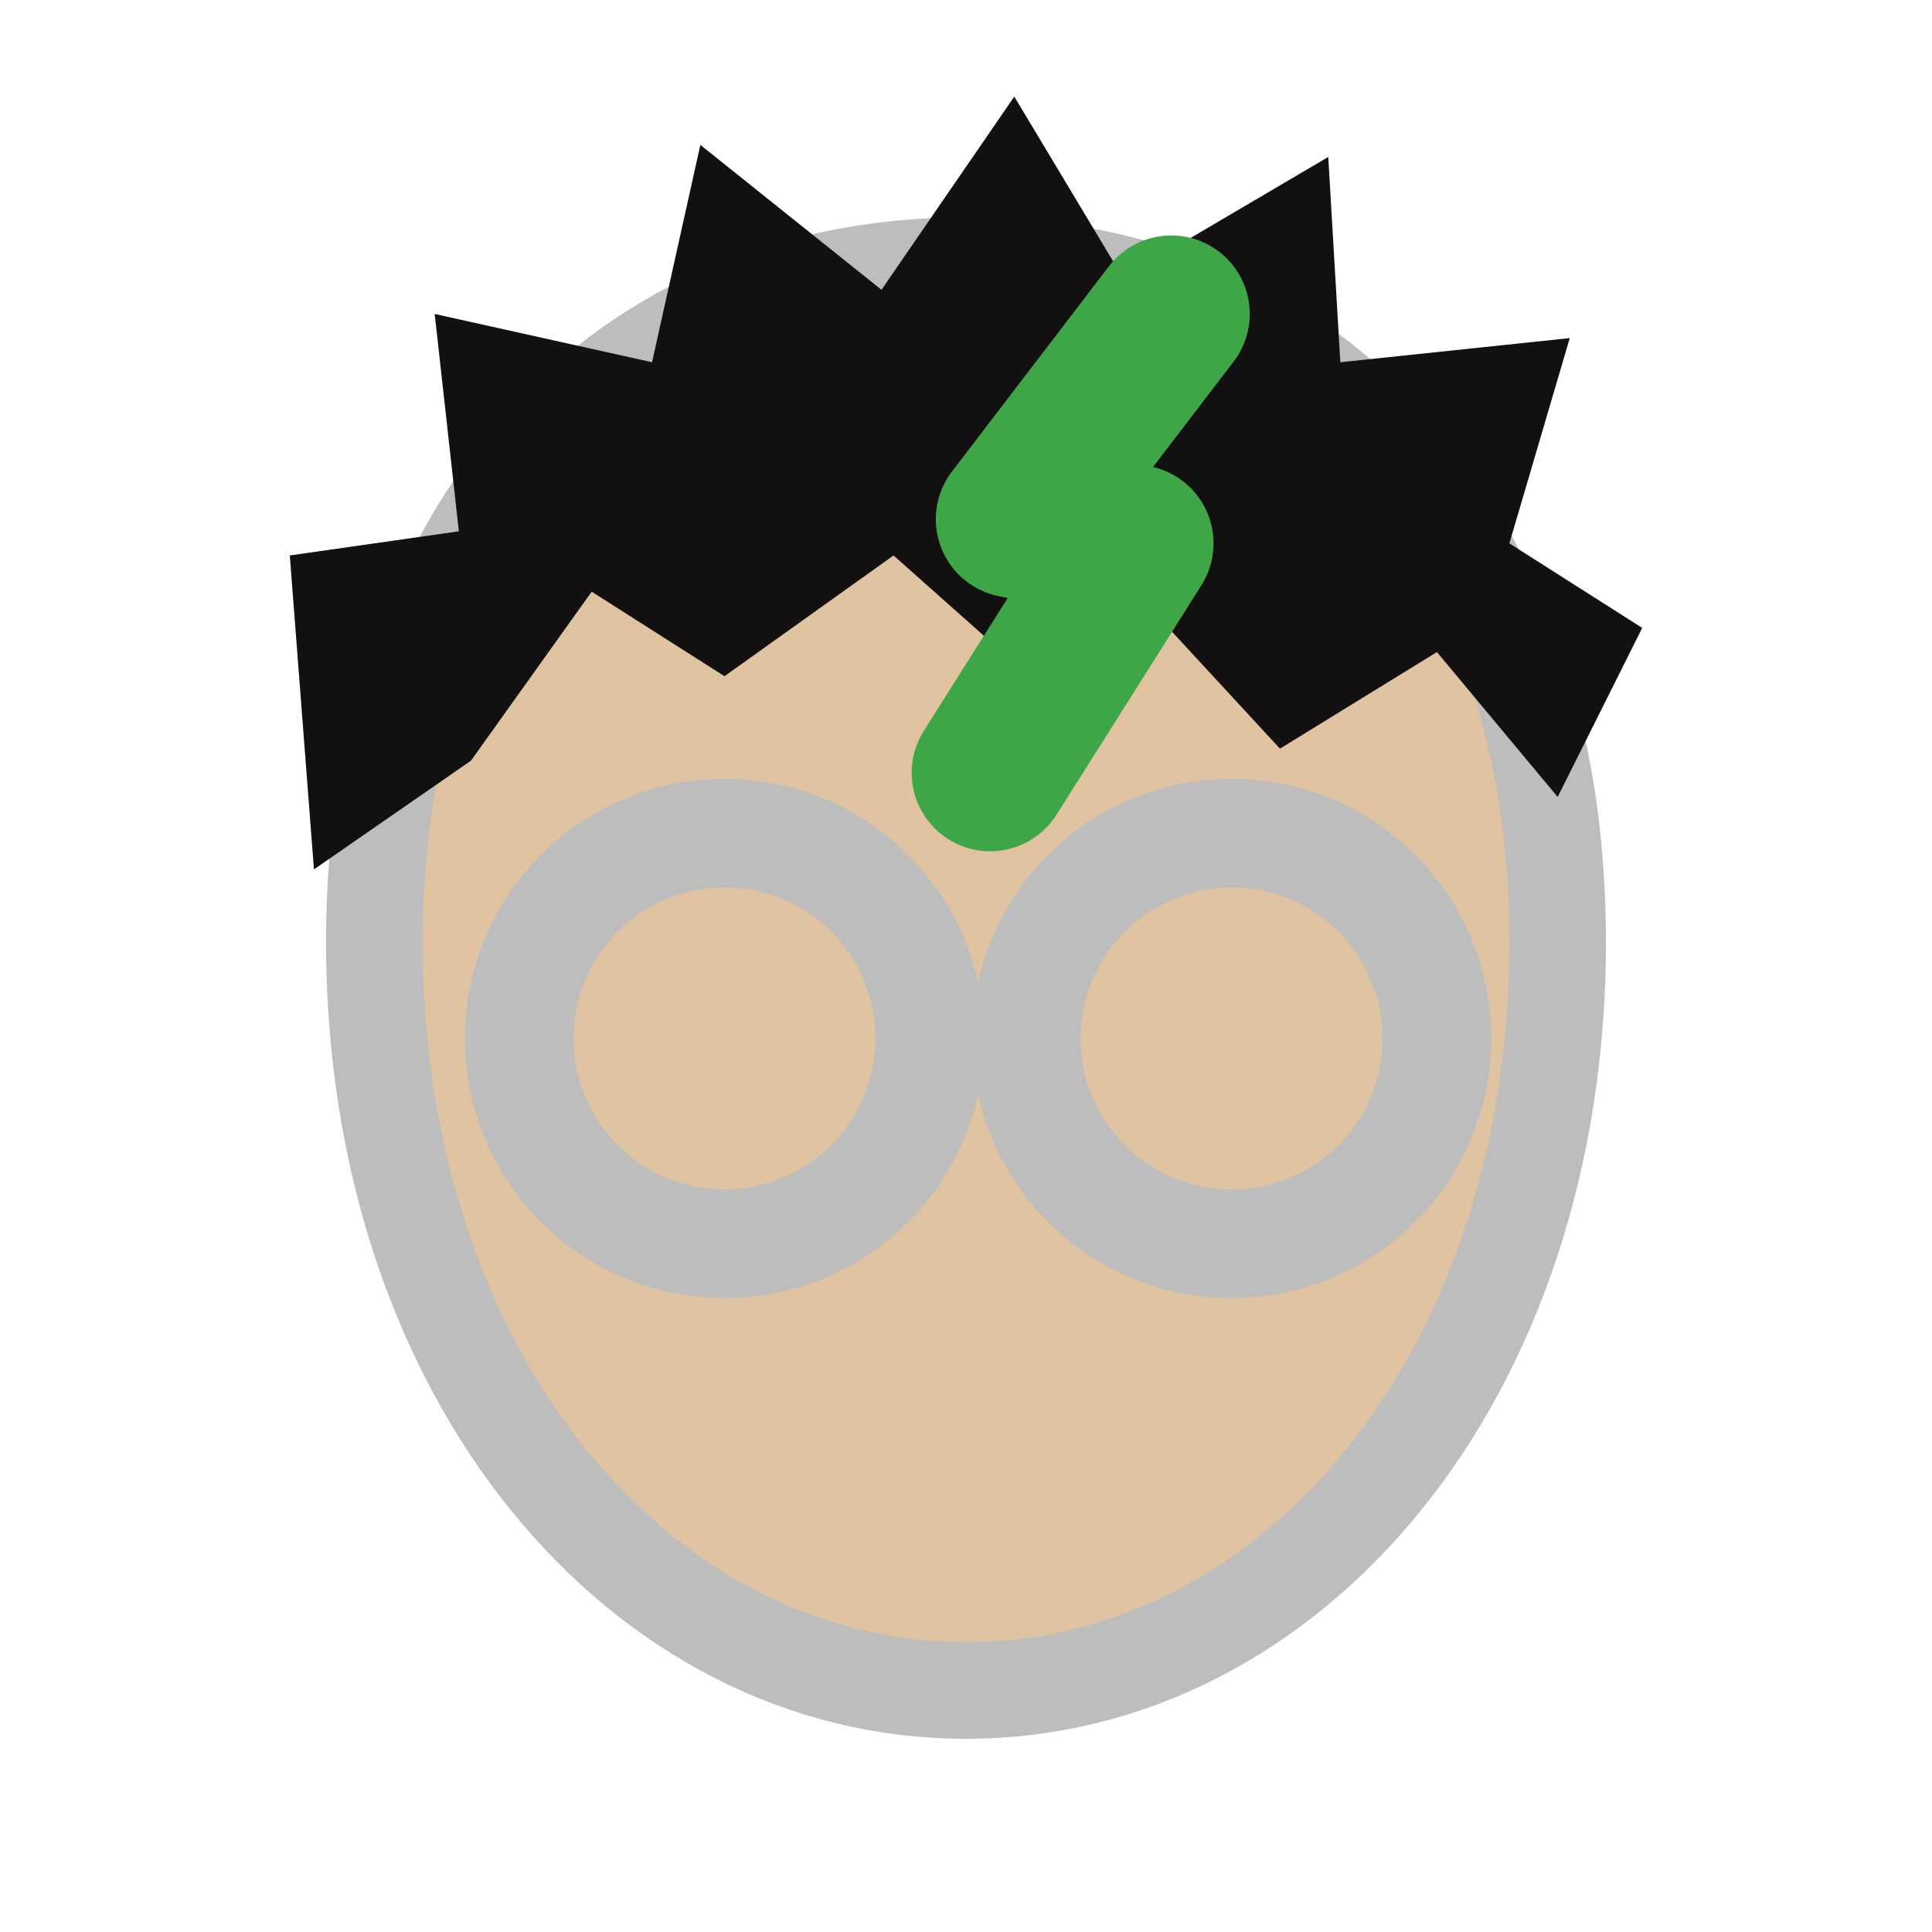
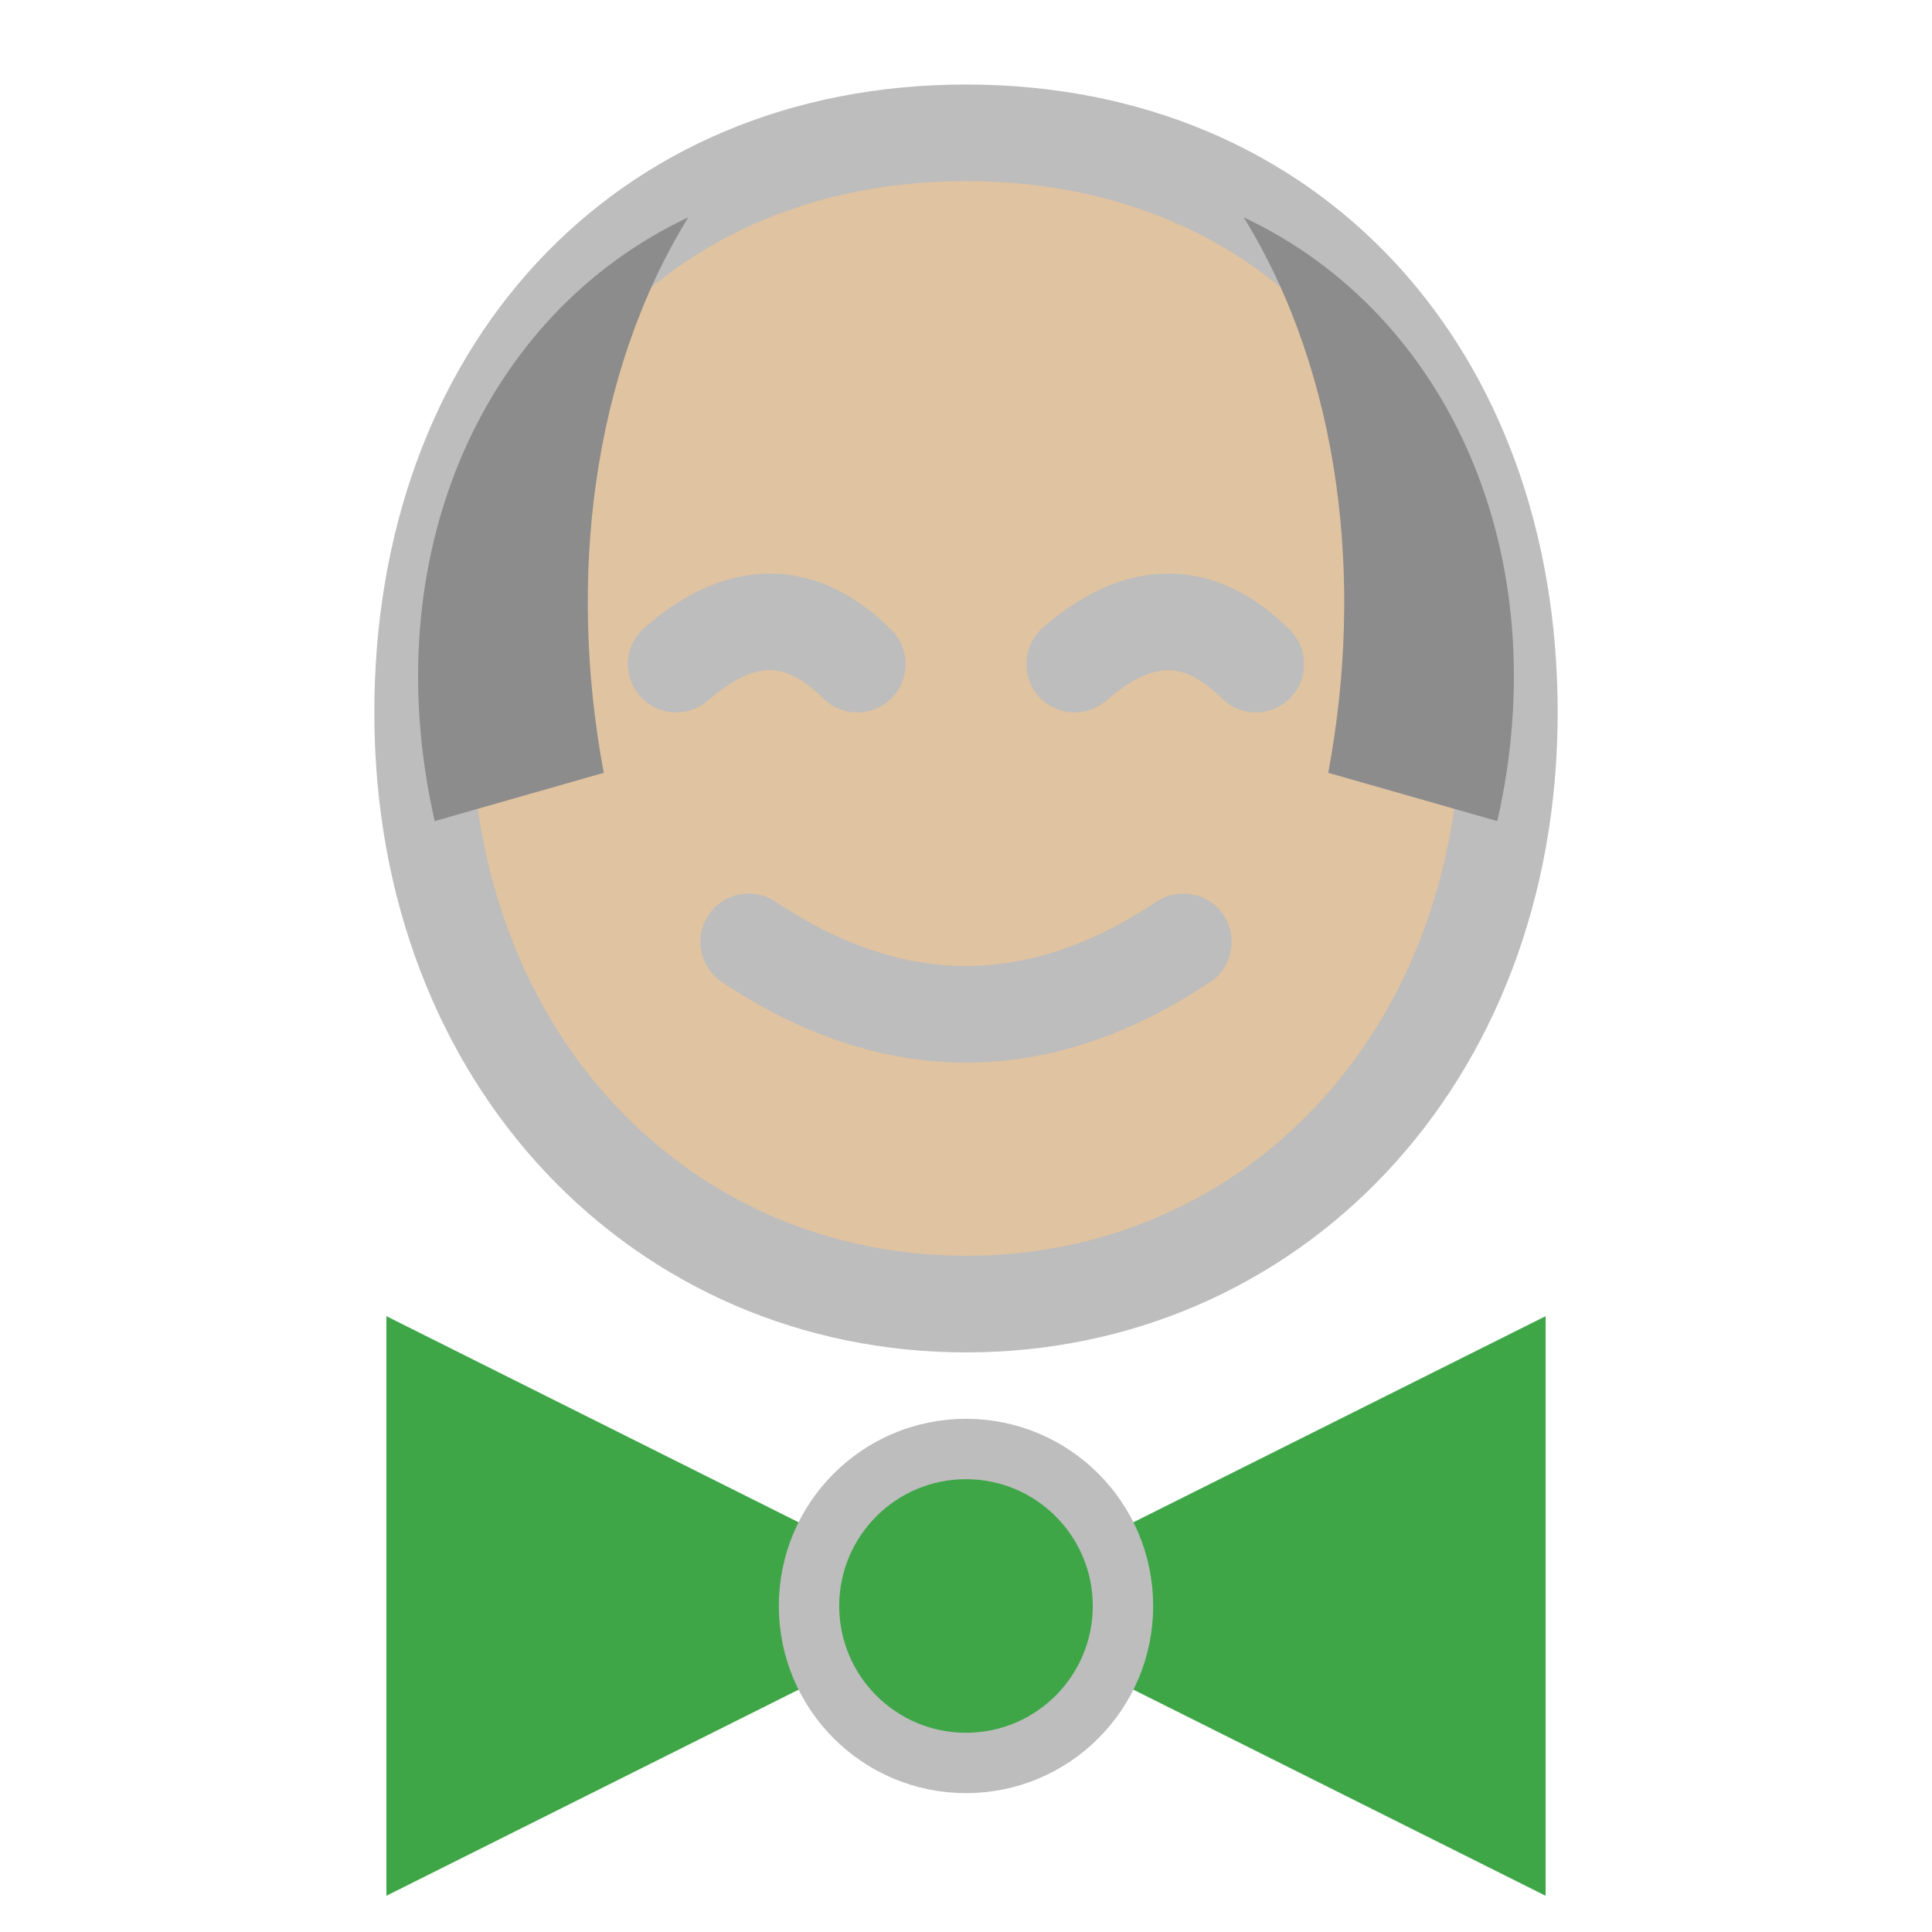
<svg xmlns="http://www.w3.org/2000/svg" width="16" height="16" viewBox="0 0 16 16">
-   <path d="M8 2.2c3 0 4.9 2.3 4.9 5.6 0 3.6-2.2 6.2-4.9 6.2S3.1 11.4 3.1 7.8C3.1 4.5 5 2.2 8 2.2z" fill="#e0c3a0" stroke="#bdbdbd" stroke-width="0.8" />
-   <path d="M2.6 7.2 2.4 4.6 3.8 4.4 3.6 2.6 5.4 3 5.8 1.2 7.3 2.4 8.4 0.8 9.3 2.3 11 1.3 11.1 3 13 2.8 12.5 4.5 13.6 5.2 12.9 6.6 11.9 5.4 10.6 6.2 9.4 4.9 8.3 5.4 7.4 4.6 6 5.6 4.9 4.9 3.9 6.3Z" fill="#121010" />
-   <path d="M9.7 2.6 8.4 4.3 9.4 4.5 8.2 6.4" fill="none" stroke="#3fa648" stroke-width="1.3" stroke-linecap="round" stroke-linejoin="round" />
-   <g fill="none" stroke="#bdbdbd" stroke-width="0.9">
-     <circle cx="6" cy="8.6" r="1.7" />
-     <circle cx="10.2" cy="8.6" r="1.7" />
-     <path d="M7.7 8.6h0.8" />
+   <path d="M8 1.1c2.7 0 4.5 2 4.5 4.8 0 2.9-2 4.9-4.5 4.9S3.5 8.8 3.5 5.9C3.5 3.1 5.3 1.1 8 1.1z" fill="#e0c3a0" stroke="#bdbdbd" stroke-width="0.8" />
+   <path d="M3.6 6.8C3.1 4.6 4 2.6 5.7 1.8 4.9 3.1 4.7 4.8 5 6.4z" fill="#8c8c8c" />
+   <path d="M12.4 6.8c.5-2.2-.4-4.2-2.1-5 .8 1.3 1 3 .7 4.6z" fill="#8c8c8c" />
+   <g fill="none" stroke="#bdbdbd" stroke-width="0.8" stroke-linecap="round">
+     <path d="M5.6 5.5q.8-.7 1.5 0" />
+     <path d="M8.9 5.5q.8-.7 1.5 0" />
+     <path d="M6.2 7.8q1.8 1.2 3.6 0" />
  </g>
+   <path d="M8 13.3 3.2 10.9v4.8zM8 13.3l4.8-2.4v4.8z" fill="#3fa648" />
+   <circle cx="8" cy="13.3" r="1.3" fill="#3fa648" stroke="#bdbdbd" stroke-width="0.5" />
</svg>
